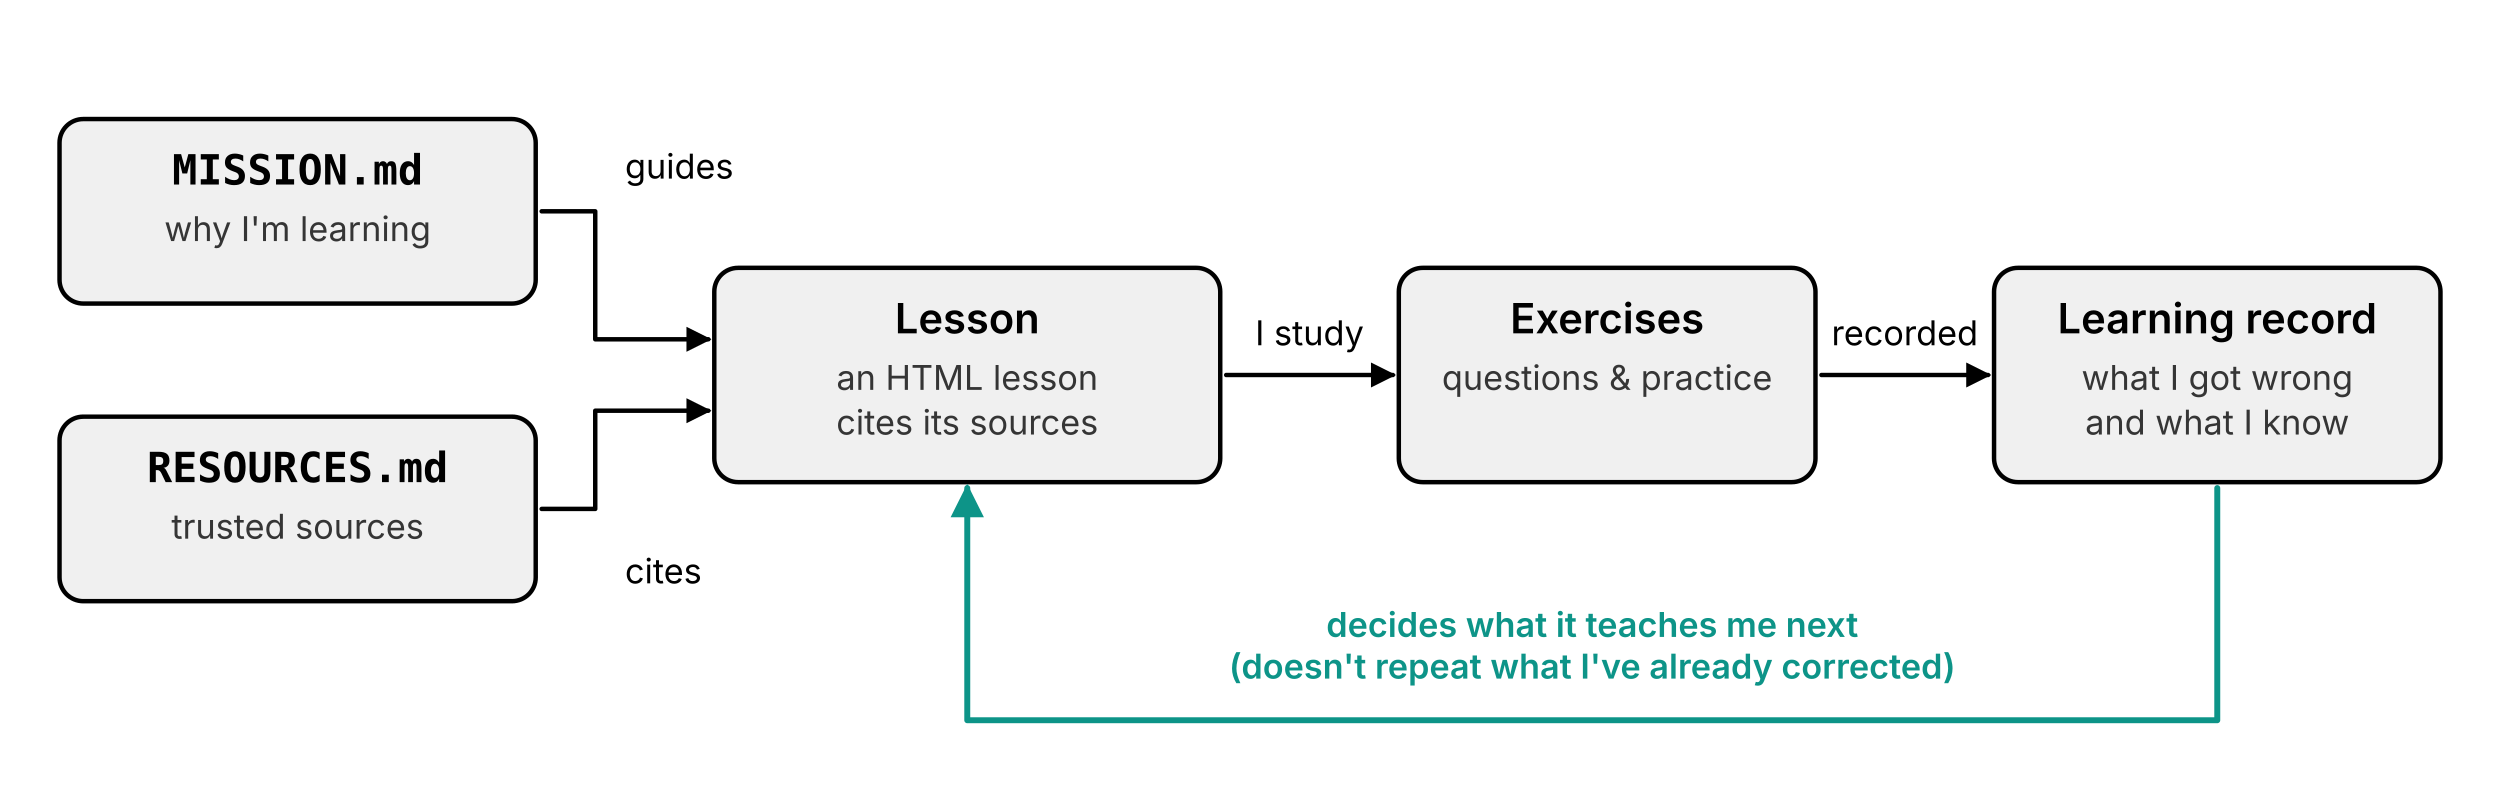
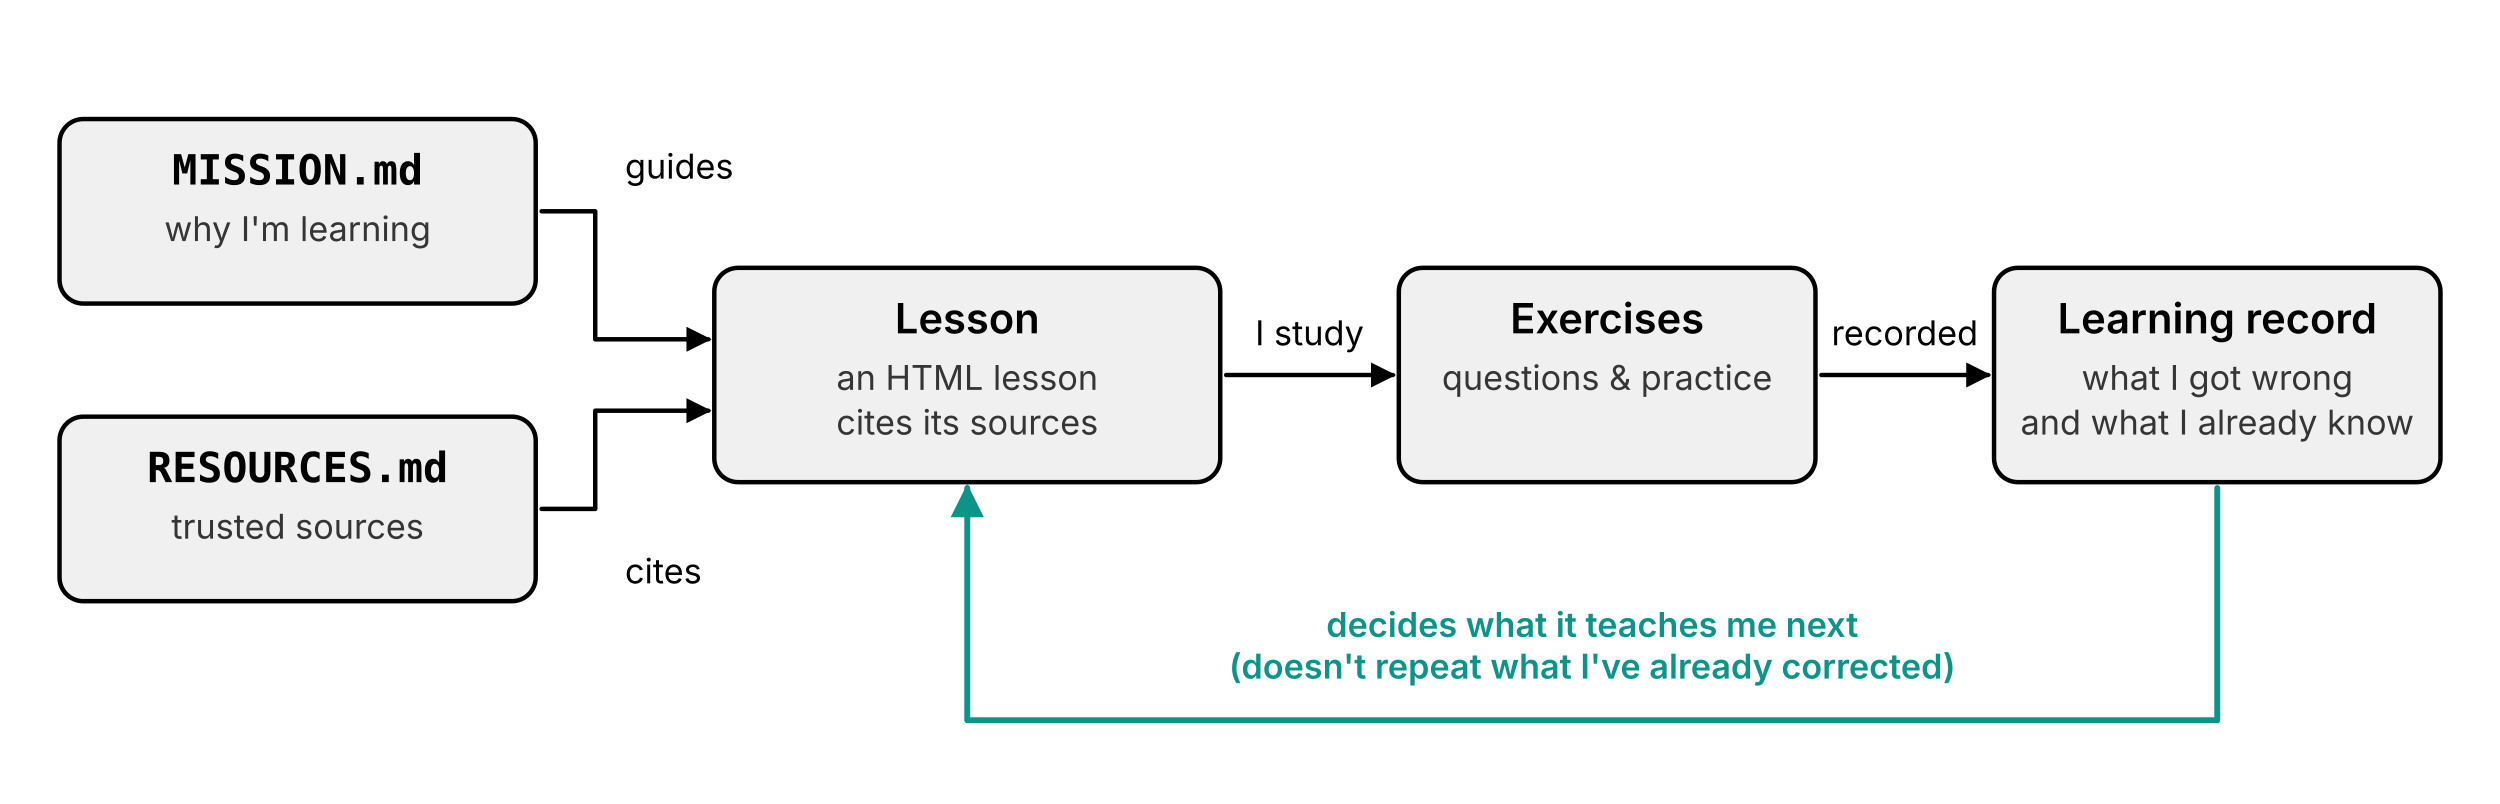
<svg viewBox="0 0 840 270" role="img" aria-label="Cycle of a /teach workspace: the mission and the sources feed a lesson, the exercises produce a learning record with what I got wrong and what I already know, and that record decides the next lesson." style="max-width:100%;height:auto;color:inherit" font-family="system-ui,-apple-system,Segoe UI,sans-serif" font-size="12" fill="none" stroke="currentColor" stroke-width="1.5" stroke-linecap="round" stroke-linejoin="round">
  <defs>
    <marker id="a-3" viewBox="0 0 10 10" refX="8" refY="5" markerWidth="7" markerHeight="7" orient="auto-start-reverse">
      <path d="M1 1 L9 5 L1 9 z" fill="currentColor" stroke="none" />
    </marker>
    <marker id="p-3" viewBox="0 0 10 10" refX="8" refY="5" markerWidth="7" markerHeight="7" orient="auto-start-reverse">
      <path d="M1 1 L9 5 L1 9 z" fill="#d97706" stroke="none" />
    </marker>
    <marker id="l-3" viewBox="0 0 10 10" refX="8" refY="5" markerWidth="7" markerHeight="7" orient="auto-start-reverse">
      <path d="M1 1 L9 5 L1 9 z" fill="#0d9488" stroke="none" />
    </marker>
  </defs>
  <rect x="20" y="40" width="160" height="62" rx="8" fill="currentColor" fill-opacity="0.06" />
  <text x="100.0" y="62" text-anchor="middle" font-size="14" font-weight="600" fill="currentColor" stroke="none" font-family="ui-monospace,SFMono-Regular,Menlo,monospace">MISSION.md</text>
  <text x="100.0" y="81" text-anchor="middle" font-size="11.5" fill="currentColor" fill-opacity="0.78" stroke="none">why I'm learning</text>
  <rect x="20" y="140" width="160" height="62" rx="8" fill="currentColor" fill-opacity="0.06" />
  <text x="100.0" y="162" text-anchor="middle" font-size="14" font-weight="600" fill="currentColor" stroke="none" font-family="ui-monospace,SFMono-Regular,Menlo,monospace">RESOURCES.md</text>
  <text x="100.0" y="181" text-anchor="middle" font-size="11.5" fill="currentColor" fill-opacity="0.78" stroke="none">trusted sources</text>
  <rect x="240" y="90" width="170" height="72" rx="8" fill="currentColor" fill-opacity="0.06" />
  <text x="325.0" y="112" text-anchor="middle" font-size="14" font-weight="600" fill="currentColor" stroke="none">Lesson</text>
  <text x="325.0" y="131" text-anchor="middle" font-size="11.5" fill="currentColor" fill-opacity="0.78" stroke="none">an HTML lesson</text>
  <text x="325.0" y="146" text-anchor="middle" font-size="11.5" fill="currentColor" fill-opacity="0.78" stroke="none">cites its sources</text>
  <rect x="470" y="90" width="140" height="72" rx="8" fill="currentColor" fill-opacity="0.06" />
  <text x="540.0" y="112" text-anchor="middle" font-size="14" font-weight="600" fill="currentColor" stroke="none">Exercises</text>
  <text x="540.0" y="131" text-anchor="middle" font-size="11.5" fill="currentColor" fill-opacity="0.78" stroke="none">questions &amp; practice</text>
  <rect x="670" y="90" width="150" height="72" rx="8" fill="currentColor" fill-opacity="0.06" />
  <text x="745.0" y="112" text-anchor="middle" font-size="14" font-weight="600" fill="currentColor" stroke="none">Learning record</text>
  <text x="745.0" y="131" text-anchor="middle" font-size="11.5" fill="currentColor" fill-opacity="0.78" stroke="none">what I got wrong</text>
-   <text x="745.0" y="146" text-anchor="middle" font-size="11.5" fill="currentColor" fill-opacity="0.78" stroke="none">and what I know</text>
+   <text x="745.0" y="146" text-anchor="middle" font-size="11.5" fill="currentColor" fill-opacity="0.78" stroke="none">and what I already know</text>
  <path d="M182 71 H200 V114 H238" stroke="currentColor" marker-end="url(#a-3)" />
  <text x="210" y="60" text-anchor="start" font-size="11.5" fill="currentColor" stroke="none">guides</text>
  <path d="M182 171 H200 V138 H238" stroke="currentColor" marker-end="url(#a-3)" />
  <text x="210" y="196" text-anchor="start" font-size="11.5" fill="currentColor" stroke="none">cites</text>
  <path d="M412 126 H468" stroke="currentColor" marker-end="url(#a-3)" />
  <text x="440" y="116" text-anchor="middle" font-size="11.5" fill="currentColor" stroke="none">I study</text>
  <path d="M612 126 H668" stroke="currentColor" marker-end="url(#a-3)" />
  <text x="640" y="116" text-anchor="middle" font-size="11.5" fill="currentColor" stroke="none">recorded</text>
  <path d="M745 164 V242 H325 V164" stroke="#0d9488" stroke-width="2" marker-end="url(#l-3)" />
  <text x="535" y="214" text-anchor="middle" font-size="11.5" fill="#0d9488" stroke="none" font-weight="600">decides what it teaches me next</text>
  <text x="535" y="228" text-anchor="middle" font-size="11.5" fill="#0d9488" stroke="none" font-weight="600">(doesn't repeat what I've already corrected)</text>
</svg>
